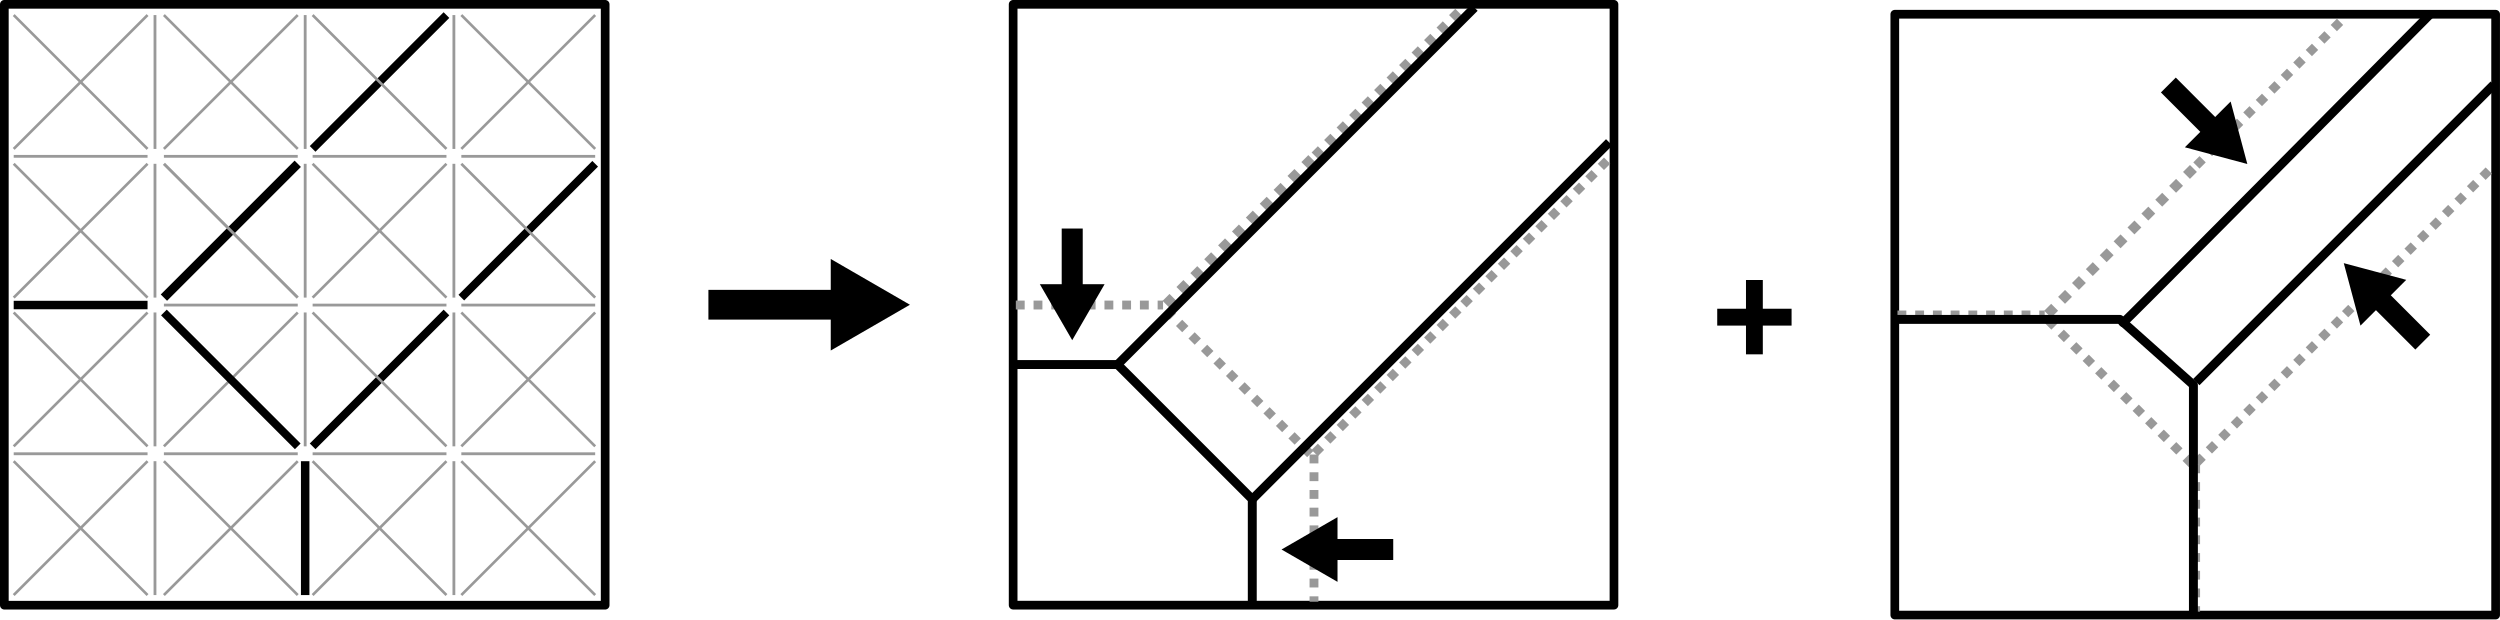
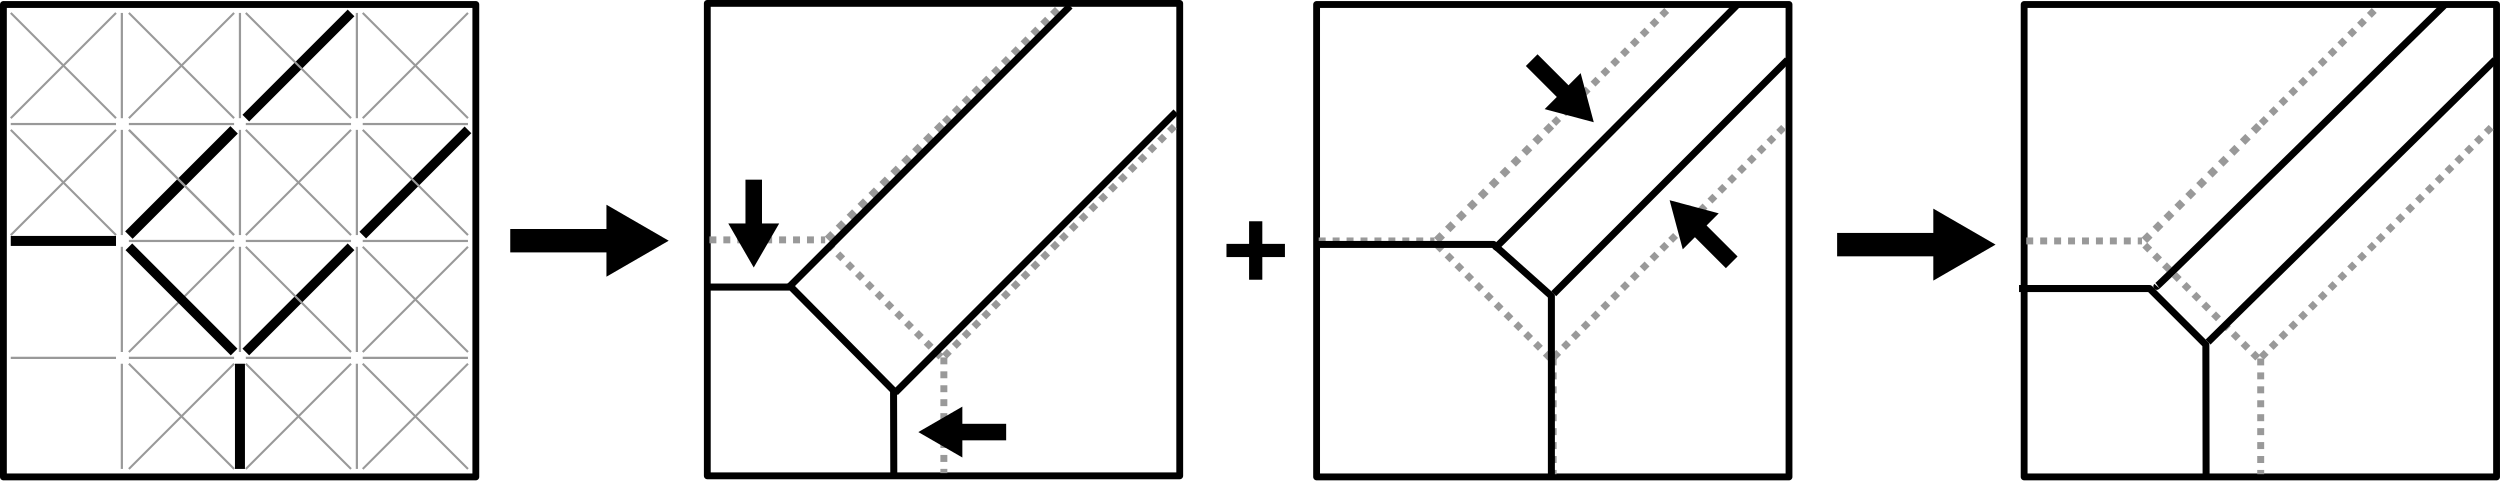
- <svg xmlns="http://www.w3.org/2000/svg" width="84.055mm" height="20.826mm" viewBox="0 0 84.055 20.826" version="1.1" id="svg1">
+ <svg xmlns="http://www.w3.org/2000/svg" width="106.902mm" height="20.539mm" viewBox="0 0 106.902 20.539" version="1.1" id="svg1">
  <defs id="defs1">
    <marker style="overflow:visible" id="Triangle" refX="0" refY="0" orient="auto-start-reverse" markerWidth="0.5" markerHeight="0.5" viewBox="0 0 1 1" preserveAspectRatio="xMidYMid">
      <path transform="scale(0.5)" style="fill:context-stroke;fill-rule:evenodd;stroke:context-stroke;stroke-width:1pt" d="M 5.77,0 -2.88,5 V -5 Z" id="path135" />
+     </marker>
+     <marker style="overflow:visible" id="Triangle-93" refX="0" refY="0" orient="auto-start-reverse" markerWidth="0.5" markerHeight="0.5" viewBox="0 0 1 1" preserveAspectRatio="xMidYMid">
+       <path transform="scale(0.5)" style="fill:context-stroke;fill-rule:evenodd;stroke:context-stroke;stroke-width:1pt" d="M 5.77,0 -2.88,5 V -5 Z" id="path135-10" />
    </marker>
    <marker style="overflow:visible" id="Triangle-9" refX="0" refY="0" orient="auto-start-reverse" markerWidth="0.5" markerHeight="0.5" viewBox="0 0 1 1" preserveAspectRatio="xMidYMid">
      <path transform="scale(0.5)" style="fill:context-stroke;fill-rule:evenodd;stroke:context-stroke;stroke-width:1pt" d="M 5.77,0 -2.88,5 V -5 Z" id="path135-1" />
    </marker>
    <marker style="overflow:visible" id="Triangle-9-1" refX="0" refY="0" orient="auto-start-reverse" markerWidth="0.5" markerHeight="0.5" viewBox="0 0 1 1" preserveAspectRatio="xMidYMid">
      <path transform="scale(0.5)" style="fill:context-stroke;fill-rule:evenodd;stroke:context-stroke;stroke-width:1pt" d="M 5.77,0 -2.88,5 V -5 Z" id="path135-1-6" />
    </marker>
    <marker style="overflow:visible" id="Triangle-9-0" refX="0" refY="0" orient="auto-start-reverse" markerWidth="0.5" markerHeight="0.5" viewBox="0 0 1 1" preserveAspectRatio="xMidYMid">
      <path transform="scale(0.5)" style="fill:context-stroke;fill-rule:evenodd;stroke:context-stroke;stroke-width:1pt" d="M 5.77,0 -2.88,5 V -5 Z" id="path135-1-3" />
    </marker>
    <marker style="overflow:visible" id="Triangle-9-1-1" refX="0" refY="0" orient="auto-start-reverse" markerWidth="0.5" markerHeight="0.5" viewBox="0 0 1 1" preserveAspectRatio="xMidYMid">
      <path transform="scale(0.5)" style="fill:context-stroke;fill-rule:evenodd;stroke:context-stroke;stroke-width:1pt" d="M 5.77,0 -2.88,5 V -5 Z" id="path135-1-6-1" />
    </marker>
  </defs>
-   <g id="layer1" transform="translate(-98.72798,-109.4107)">
-     <g id="g9" transform="translate(-2.482247,44.8804)">
-       <path style="fill:none;fill-opacity:0.2;stroke:#000000;stroke-width:0.292;stroke-linejoin:round;stroke-dasharray:none;paint-order:fill markers stroke" d="m 101.356,64.676 h 20.201 V 84.878 H 101.356 Z" id="path1-7-3" />
-       <path style="fill:none;fill-opacity:0.2;stroke:#999999;stroke-width:0.09;stroke-linejoin:round;stroke-dasharray:none;paint-order:fill markers stroke" d="m 101.671,69.537 4.5,-4.5" id="path10-0-9" />
-       <path style="fill:none;fill-opacity:0.2;stroke:#999999;stroke-width:0.09;stroke-linejoin:round;stroke-dasharray:none;paint-order:fill markers stroke" d="m 101.671,65.037 4.5,4.5" id="path11-05-9" />
-       <path style="fill:none;fill-opacity:0.2;stroke:#999999;stroke-width:0.095;stroke-linejoin:round;stroke-dasharray:none;paint-order:fill markers stroke" d="m 106.421,65.037 v 4.5" id="path12-67-9" />
-       <path style="fill:none;fill-opacity:0.2;stroke:#999999;stroke-width:0.095;stroke-linejoin:round;stroke-dasharray:none;paint-order:fill markers stroke" d="m 101.671,69.787 h 4.5" id="path13-8-1" />
-       <path style="fill:none;fill-opacity:0.2;stroke:#999999;stroke-width:0.09;stroke-linejoin:round;stroke-dasharray:none;paint-order:fill markers stroke" d="m 106.721,69.537 4.5,-4.5" id="path10-5-0-7" />
-       <path style="fill:none;fill-opacity:0.2;stroke:#999999;stroke-width:0.09;stroke-linejoin:round;stroke-dasharray:none;paint-order:fill markers stroke" d="m 106.721,65.037 4.5,4.5" id="path11-0-6-2" />
-       <path style="fill:none;fill-opacity:0.2;stroke:#999999;stroke-width:0.095;stroke-linejoin:round;stroke-dasharray:none;paint-order:fill markers stroke" d="m 111.471,65.037 v 4.5" id="path12-2-5-3" />
-       <path style="fill:none;fill-opacity:0.2;stroke:#999999;stroke-width:0.095;stroke-linejoin:round;stroke-dasharray:none;paint-order:fill markers stroke" d="m 106.721,69.787 h 4.5" id="path13-1-73-6" />
-       <path style="fill:none;fill-opacity:0.2;stroke:#000000;stroke-width:0.27;stroke-linejoin:round;stroke-dasharray:none;paint-order:fill markers stroke" d="m 111.721,69.537 4.5,-4.5" id="path10-58-4-5" />
-       <path style="fill:none;fill-opacity:0.2;stroke:#999999;stroke-width:0.09;stroke-linejoin:round;stroke-dasharray:none;paint-order:fill markers stroke" d="m 111.721,65.037 4.5,4.5" id="path11-5-3-5" />
-       <path style="fill:none;fill-opacity:0.2;stroke:#999999;stroke-width:0.095;stroke-linejoin:round;stroke-dasharray:none;paint-order:fill markers stroke" d="m 116.471,65.037 v 4.5" id="path12-6-0-8" />
-       <path style="fill:none;fill-opacity:0.2;stroke:#999999;stroke-width:0.095;stroke-linejoin:round;stroke-dasharray:none;paint-order:fill markers stroke" d="m 111.721,69.787 h 4.5" id="path13-7-48-1" />
-       <path style="fill:none;fill-opacity:0.2;stroke:#999999;stroke-width:0.09;stroke-linejoin:round;stroke-dasharray:none;paint-order:fill markers stroke" d="m 116.721,69.537 4.5,-4.5" id="path10-1-7-4" />
-       <path style="fill:none;fill-opacity:0.2;stroke:#999999;stroke-width:0.09;stroke-linejoin:round;stroke-dasharray:none;paint-order:fill markers stroke" d="m 116.721,65.037 4.5,4.5" id="path11-2-5-7" />
-       <path style="fill:none;fill-opacity:0.2;stroke:#999999;stroke-width:0.095;stroke-linejoin:round;stroke-dasharray:none;paint-order:fill markers stroke" d="m 116.721,69.787 h 4.5" id="path13-4-9-1" />
-       <path style="fill:none;fill-opacity:0.2;stroke:#999999;stroke-width:0.09;stroke-linejoin:round;stroke-dasharray:none;paint-order:fill markers stroke" d="m 101.671,74.537 4.5,-4.5" id="path10-53-5-3" />
-       <path style="fill:none;fill-opacity:0.2;stroke:#999999;stroke-width:0.09;stroke-linejoin:round;stroke-dasharray:none;paint-order:fill markers stroke" d="m 101.671,70.037 4.5,4.5" id="path11-9-3-8" />
-       <path style="fill:none;fill-opacity:0.2;stroke:#999999;stroke-width:0.095;stroke-linejoin:round;stroke-dasharray:none;paint-order:fill markers stroke" d="m 106.421,70.037 v 4.5" id="path12-05-2-4" />
-       <path style="fill:none;fill-opacity:0.2;stroke:#000000;stroke-width:0.285;stroke-linejoin:round;stroke-dasharray:none;paint-order:fill markers stroke" d="m 101.671,74.787 h 4.5" id="path13-5-7-8" />
-       <path style="fill:#808080;fill-opacity:0.2;stroke:#000000;stroke-width:0.3;stroke-linejoin:round;stroke-dasharray:none;paint-order:fill markers stroke" d="m 106.721,74.537 4.5,-4.5" id="path10-5-6-3-0" />
-       <path style="fill:#808080;fill-opacity:0.2;stroke:#999999;stroke-width:0.1;stroke-linejoin:round;stroke-dasharray:none;paint-order:fill markers stroke" d="m 106.721,70.037 4.5,4.5" id="path11-0-3-9-4" />
-       <path style="fill:none;fill-opacity:0.2;stroke:#999999;stroke-width:0.095;stroke-linejoin:round;stroke-dasharray:none;paint-order:fill markers stroke" d="m 111.471,70.037 v 4.5" id="path12-2-2-7-6" />
-       <path style="fill:none;fill-opacity:0.2;stroke:#999999;stroke-width:0.095;stroke-linejoin:round;stroke-dasharray:none;paint-order:fill markers stroke" d="m 106.721,74.787 h 4.5" id="path13-1-6-7-0" />
-       <path style="fill:none;fill-opacity:0.2;stroke:#999999;stroke-width:0.09;stroke-linejoin:round;stroke-dasharray:none;paint-order:fill markers stroke" d="m 111.721,74.537 4.5,-4.5" id="path10-58-8-9-3" />
-       <path style="fill:none;fill-opacity:0.2;stroke:#999999;stroke-width:0.09;stroke-linejoin:round;stroke-dasharray:none;paint-order:fill markers stroke" d="m 111.721,70.037 4.5,4.5" id="path11-5-9-53-2" />
-       <path style="fill:none;fill-opacity:0.2;stroke:#999999;stroke-width:0.095;stroke-linejoin:round;stroke-dasharray:none;paint-order:fill markers stroke" d="m 116.471,70.037 v 4.5" id="path12-6-1-3-6" />
-       <path style="fill:none;fill-opacity:0.2;stroke:#999999;stroke-width:0.095;stroke-linejoin:round;stroke-dasharray:none;paint-order:fill markers stroke" d="m 111.721,74.787 h 4.5" id="path13-7-4-3-9" />
-       <path style="fill:none;fill-opacity:0.2;stroke:#000000;stroke-width:0.27;stroke-linejoin:round;stroke-dasharray:none;paint-order:fill markers stroke" d="m 116.721,74.537 4.5,-4.5" id="path10-1-8-8-4" />
-       <path style="fill:none;fill-opacity:0.2;stroke:#999999;stroke-width:0.09;stroke-linejoin:round;stroke-dasharray:none;paint-order:fill markers stroke" d="m 116.721,70.037 4.5,4.5" id="path11-2-8-5-1" />
-       <path style="fill:none;fill-opacity:0.2;stroke:#999999;stroke-width:0.095;stroke-linejoin:round;stroke-dasharray:none;paint-order:fill markers stroke" d="m 116.721,74.787 h 4.5" id="path13-4-1-8-3" />
-       <path style="fill:none;fill-opacity:0.2;stroke:#999999;stroke-width:0.09;stroke-linejoin:round;stroke-dasharray:none;paint-order:fill markers stroke" d="m 101.671,79.537 4.5,-4.5" id="path10-4-9-7" />
-       <path style="fill:none;fill-opacity:0.2;stroke:#999999;stroke-width:0.09;stroke-linejoin:round;stroke-dasharray:none;paint-order:fill markers stroke" d="m 101.671,75.037 4.5,4.5" id="path11-95-6-8" />
-       <path style="fill:none;fill-opacity:0.2;stroke:#999999;stroke-width:0.095;stroke-linejoin:round;stroke-dasharray:none;paint-order:fill markers stroke" d="m 106.421,75.037 v 4.5" id="path12-9-0-8" />
-       <path style="fill:none;fill-opacity:0.2;stroke:#999999;stroke-width:0.095;stroke-linejoin:round;stroke-dasharray:none;paint-order:fill markers stroke" d="m 101.671,79.787 h 4.5" id="path13-0-4-3" />
-       <path style="fill:none;fill-opacity:0.2;stroke:#999999;stroke-width:0.09;stroke-linejoin:round;stroke-dasharray:none;paint-order:fill markers stroke" d="m 106.721,79.537 4.5,-4.5" id="path10-5-9-2-8" />
-       <path style="fill:none;fill-opacity:0.2;stroke:#000000;stroke-width:0.27;stroke-linejoin:round;stroke-dasharray:none;paint-order:fill markers stroke" d="m 106.721,75.037 4.5,4.5" id="path11-0-34-3-1" />
-       <path style="fill:none;fill-opacity:0.2;stroke:#999999;stroke-width:0.095;stroke-linejoin:round;stroke-dasharray:none;paint-order:fill markers stroke" d="m 111.471,75.037 v 4.5" id="path12-2-0-3-5" />
-       <path style="fill:none;fill-opacity:0.2;stroke:#999999;stroke-width:0.095;stroke-linejoin:round;stroke-dasharray:none;paint-order:fill markers stroke" d="m 106.721,79.787 h 4.5" id="path13-1-7-7-3" />
-       <path style="fill:none;fill-opacity:0.2;stroke:#000000;stroke-width:0.27;stroke-linejoin:round;stroke-dasharray:none;paint-order:fill markers stroke" d="m 111.721,79.537 4.5,-4.5" id="path10-58-5-0-5" />
-       <path style="fill:none;fill-opacity:0.2;stroke:#999999;stroke-width:0.09;stroke-linejoin:round;stroke-dasharray:none;paint-order:fill markers stroke" d="m 111.721,75.037 4.5,4.5" id="path11-5-7-0-4" />
-       <path style="fill:none;fill-opacity:0.2;stroke:#999999;stroke-width:0.095;stroke-linejoin:round;stroke-dasharray:none;paint-order:fill markers stroke" d="m 116.471,75.037 v 4.5" id="path12-6-5-1-3" />
-       <path style="fill:none;fill-opacity:0.2;stroke:#999999;stroke-width:0.095;stroke-linejoin:round;stroke-dasharray:none;paint-order:fill markers stroke" d="m 111.721,79.787 h 4.5" id="path13-7-0-0-6" />
-       <path style="fill:none;fill-opacity:0.2;stroke:#999999;stroke-width:0.09;stroke-linejoin:round;stroke-dasharray:none;paint-order:fill markers stroke" d="m 116.721,79.537 4.5,-4.5" id="path10-1-6-3-5" />
-       <path style="fill:none;fill-opacity:0.2;stroke:#999999;stroke-width:0.09;stroke-linejoin:round;stroke-dasharray:none;paint-order:fill markers stroke" d="m 116.721,75.037 4.5,4.5" id="path11-2-4-0-9" />
-       <path style="fill:none;fill-opacity:0.2;stroke:#999999;stroke-width:0.095;stroke-linejoin:round;stroke-dasharray:none;paint-order:fill markers stroke" d="m 116.721,79.787 h 4.5" id="path13-4-4-0-5" />
-       <path style="fill:none;fill-opacity:0.2;stroke:#999999;stroke-width:0.09;stroke-linejoin:round;stroke-dasharray:none;paint-order:fill markers stroke" d="m 101.671,84.537 4.5,-4.5" id="path10-53-0-3-4" />
-       <path style="fill:none;fill-opacity:0.2;stroke:#999999;stroke-width:0.09;stroke-linejoin:round;stroke-dasharray:none;paint-order:fill markers stroke" d="m 101.671,80.037 4.5,4.5" id="path11-9-0-8-9" />
-       <path style="fill:none;fill-opacity:0.2;stroke:#999999;stroke-width:0.095;stroke-linejoin:round;stroke-dasharray:none;paint-order:fill markers stroke" d="m 106.421,80.037 v 4.5" id="path12-05-6-3-1" />
-       <path style="fill:none;fill-opacity:0.2;stroke:#999999;stroke-width:0.09;stroke-linejoin:round;stroke-dasharray:none;paint-order:fill markers stroke" d="m 106.721,84.537 4.5,-4.5" id="path10-5-6-4-6-7" />
-       <path style="fill:none;fill-opacity:0.2;stroke:#999999;stroke-width:0.09;stroke-linejoin:round;stroke-dasharray:none;paint-order:fill markers stroke" d="m 106.721,80.037 4.5,4.5" id="path11-0-3-7-0-5" />
-       <path style="fill:none;fill-opacity:0.2;stroke:#000000;stroke-width:0.285;stroke-linejoin:round;stroke-dasharray:none;paint-order:fill markers stroke" d="m 111.471,80.037 v 4.5" id="path12-2-2-4-4-5" />
-       <path style="fill:none;fill-opacity:0.2;stroke:#999999;stroke-width:0.09;stroke-linejoin:round;stroke-dasharray:none;paint-order:fill markers stroke" d="m 111.721,84.537 4.5,-4.5" id="path10-58-8-8-0-4" />
-       <path style="fill:none;fill-opacity:0.2;stroke:#999999;stroke-width:0.09;stroke-linejoin:round;stroke-dasharray:none;paint-order:fill markers stroke" d="m 111.721,80.037 4.5,4.5" id="path11-5-9-5-9-1" />
-       <path style="fill:none;fill-opacity:0.2;stroke:#999999;stroke-width:0.095;stroke-linejoin:round;stroke-dasharray:none;paint-order:fill markers stroke" d="m 116.471,80.037 v 4.5" id="path12-6-1-8-2-8" />
-       <path style="fill:none;fill-opacity:0.2;stroke:#999999;stroke-width:0.09;stroke-linejoin:round;stroke-dasharray:none;paint-order:fill markers stroke" d="m 116.721,84.537 4.5,-4.5" id="path10-1-8-9-4-8" />
-       <path style="fill:none;fill-opacity:0.2;stroke:#999999;stroke-width:0.09;stroke-linejoin:round;stroke-dasharray:none;paint-order:fill markers stroke" d="m 116.721,80.037 4.5,4.5" id="path11-2-8-9-9-3" />
+   <g id="layer1" transform="translate(-98.16042,-139.7)">
+     <path style="fill:none;fill-opacity:0.2;stroke:#000000;stroke-width:0.292;stroke-linejoin:round;stroke-dasharray:none;paint-order:fill markers stroke" d="m 98.306,139.892 h 20.201 v 20.201 H 98.306 Z" id="path1-7-3" />
+     <path style="fill:none;fill-opacity:0.2;stroke:#999999;stroke-width:0.09;stroke-linejoin:round;stroke-dasharray:none;paint-order:fill markers stroke" d="m 98.621,144.753 4.5,-4.5" id="path10-0-9" />
+     <path style="fill:none;fill-opacity:0.2;stroke:#999999;stroke-width:0.09;stroke-linejoin:round;stroke-dasharray:none;paint-order:fill markers stroke" d="m 98.621,140.253 4.5,4.5" id="path11-05-9" />
+     <path style="fill:none;fill-opacity:0.2;stroke:#999999;stroke-width:0.095;stroke-linejoin:round;stroke-dasharray:none;paint-order:fill markers stroke" d="m 103.371,140.253 v 4.5" id="path12-67-9" />
+     <path style="fill:none;fill-opacity:0.2;stroke:#999999;stroke-width:0.095;stroke-linejoin:round;stroke-dasharray:none;paint-order:fill markers stroke" d="m 98.621,145.003 h 4.5" id="path13-8-1" />
+     <path style="fill:none;fill-opacity:0.2;stroke:#999999;stroke-width:0.09;stroke-linejoin:round;stroke-dasharray:none;paint-order:fill markers stroke" d="m 103.671,144.753 4.5,-4.5" id="path10-5-0-7" />
+     <path style="fill:none;fill-opacity:0.2;stroke:#999999;stroke-width:0.09;stroke-linejoin:round;stroke-dasharray:none;paint-order:fill markers stroke" d="m 103.671,140.253 4.5,4.5" id="path11-0-6-2" />
+     <path style="fill:none;fill-opacity:0.2;stroke:#999999;stroke-width:0.095;stroke-linejoin:round;stroke-dasharray:none;paint-order:fill markers stroke" d="m 108.421,140.253 v 4.5" id="path12-2-5-3" />
+     <path style="fill:none;fill-opacity:0.2;stroke:#999999;stroke-width:0.095;stroke-linejoin:round;stroke-dasharray:none;paint-order:fill markers stroke" d="m 103.671,145.003 h 4.5" id="path13-1-73-6" />
+     <path style="fill:none;fill-opacity:0.2;stroke:#000000;stroke-width:0.405;stroke-linejoin:round;stroke-dasharray:none;paint-order:fill markers stroke" d="m 108.671,144.753 4.5,-4.5" id="path10-58-4-5" />
+     <path style="fill:none;fill-opacity:0.2;stroke:#999999;stroke-width:0.09;stroke-linejoin:round;stroke-dasharray:none;paint-order:fill markers stroke" d="m 108.671,140.253 4.5,4.5" id="path11-5-3-5" />
+     <path style="fill:none;fill-opacity:0.2;stroke:#999999;stroke-width:0.095;stroke-linejoin:round;stroke-dasharray:none;paint-order:fill markers stroke" d="m 113.421,140.253 v 4.5" id="path12-6-0-8" />
+     <path style="fill:none;fill-opacity:0.2;stroke:#999999;stroke-width:0.095;stroke-linejoin:round;stroke-dasharray:none;paint-order:fill markers stroke" d="m 108.671,145.003 h 4.5" id="path13-7-48-1" />
+     <path style="fill:none;fill-opacity:0.2;stroke:#999999;stroke-width:0.09;stroke-linejoin:round;stroke-dasharray:none;paint-order:fill markers stroke" d="m 113.671,144.753 4.5,-4.5" id="path10-1-7-4" />
+     <path style="fill:none;fill-opacity:0.2;stroke:#999999;stroke-width:0.09;stroke-linejoin:round;stroke-dasharray:none;paint-order:fill markers stroke" d="m 113.671,140.253 4.5,4.5" id="path11-2-5-7" />
+     <path style="fill:none;fill-opacity:0.2;stroke:#999999;stroke-width:0.095;stroke-linejoin:round;stroke-dasharray:none;paint-order:fill markers stroke" d="m 113.671,145.003 h 4.5" id="path13-4-9-1" />
+     <path style="fill:none;fill-opacity:0.2;stroke:#999999;stroke-width:0.09;stroke-linejoin:round;stroke-dasharray:none;paint-order:fill markers stroke" d="m 98.621,149.753 4.5,-4.5" id="path10-53-5-3" />
+     <path style="fill:none;fill-opacity:0.2;stroke:#999999;stroke-width:0.09;stroke-linejoin:round;stroke-dasharray:none;paint-order:fill markers stroke" d="m 98.621,145.253 4.5,4.5" id="path11-9-3-8" />
+     <path style="fill:none;fill-opacity:0.2;stroke:#999999;stroke-width:0.095;stroke-linejoin:round;stroke-dasharray:none;paint-order:fill markers stroke" d="m 103.371,145.253 v 4.5" id="path12-05-2-4" />
+     <path style="fill:none;fill-opacity:0.2;stroke:#000000;stroke-width:0.427;stroke-linejoin:round;stroke-dasharray:none;paint-order:fill markers stroke" d="m 98.621,150.003 h 4.5" id="path13-5-7-8" />
+     <path style="fill:#808080;fill-opacity:0.2;stroke:#000000;stroke-width:0.45;stroke-linejoin:round;stroke-dasharray:none;paint-order:fill markers stroke" d="m 103.671,149.753 4.5,-4.5" id="path10-5-6-3-0" />
+     <path style="fill:#808080;fill-opacity:0.2;stroke:#999999;stroke-width:0.1;stroke-linejoin:round;stroke-dasharray:none;paint-order:fill markers stroke" d="m 103.671,145.253 4.5,4.5" id="path11-0-3-9-4" />
+     <path style="fill:none;fill-opacity:0.2;stroke:#999999;stroke-width:0.095;stroke-linejoin:round;stroke-dasharray:none;paint-order:fill markers stroke" d="m 108.421,145.253 v 4.5" id="path12-2-2-7-6" />
+     <path style="fill:none;fill-opacity:0.2;stroke:#999999;stroke-width:0.095;stroke-linejoin:round;stroke-dasharray:none;paint-order:fill markers stroke" d="m 103.671,150.003 h 4.5" id="path13-1-6-7-0" />
+     <path style="fill:none;fill-opacity:0.2;stroke:#999999;stroke-width:0.09;stroke-linejoin:round;stroke-dasharray:none;paint-order:fill markers stroke" d="m 108.671,149.753 4.5,-4.5" id="path10-58-8-9-3" />
+     <path style="fill:none;fill-opacity:0.2;stroke:#999999;stroke-width:0.09;stroke-linejoin:round;stroke-dasharray:none;paint-order:fill markers stroke" d="m 108.671,145.253 4.5,4.5" id="path11-5-9-53-2" />
+     <path style="fill:none;fill-opacity:0.2;stroke:#999999;stroke-width:0.095;stroke-linejoin:round;stroke-dasharray:none;paint-order:fill markers stroke" d="m 113.421,145.253 v 4.5" id="path12-6-1-3-6" />
+     <path style="fill:none;fill-opacity:0.2;stroke:#999999;stroke-width:0.095;stroke-linejoin:round;stroke-dasharray:none;paint-order:fill markers stroke" d="m 108.671,150.003 h 4.5" id="path13-7-4-3-9" />
+     <path style="fill:none;fill-opacity:0.2;stroke:#000000;stroke-width:0.405;stroke-linejoin:round;stroke-dasharray:none;paint-order:fill markers stroke" d="m 113.671,149.753 4.5,-4.5" id="path10-1-8-8-4" />
+     <path style="fill:none;fill-opacity:0.2;stroke:#999999;stroke-width:0.09;stroke-linejoin:round;stroke-dasharray:none;paint-order:fill markers stroke" d="m 113.671,145.253 4.5,4.5" id="path11-2-8-5-1" />
+     <path style="fill:none;fill-opacity:0.2;stroke:#999999;stroke-width:0.095;stroke-linejoin:round;stroke-dasharray:none;paint-order:fill markers stroke" d="m 113.671,150.003 h 4.5" id="path13-4-1-8-3" />
+     <path style="fill:none;fill-opacity:0.2;stroke:#999999;stroke-width:0.095;stroke-linejoin:round;stroke-dasharray:none;paint-order:fill markers stroke" d="m 103.371,150.253 v 4.5" id="path12-9-0-8" />
+     <path style="fill:none;fill-opacity:0.2;stroke:#999999;stroke-width:0.095;stroke-linejoin:round;stroke-dasharray:none;paint-order:fill markers stroke" d="m 98.621,155.003 h 4.5" id="path13-0-4-3" />
+     <path style="fill:none;fill-opacity:0.2;stroke:#999999;stroke-width:0.09;stroke-linejoin:round;stroke-dasharray:none;paint-order:fill markers stroke" d="m 103.671,154.753 4.5,-4.5" id="path10-5-9-2-8" />
+     <path style="fill:none;fill-opacity:0.2;stroke:#000000;stroke-width:0.405;stroke-linejoin:round;stroke-dasharray:none;paint-order:fill markers stroke" d="m 103.671,150.253 4.5,4.5" id="path11-0-34-3-1" />
+     <path style="fill:none;fill-opacity:0.2;stroke:#999999;stroke-width:0.095;stroke-linejoin:round;stroke-dasharray:none;paint-order:fill markers stroke" d="m 108.421,150.253 v 4.5" id="path12-2-0-3-5" />
+     <path style="fill:none;fill-opacity:0.2;stroke:#999999;stroke-width:0.095;stroke-linejoin:round;stroke-dasharray:none;paint-order:fill markers stroke" d="m 103.671,155.003 h 4.5" id="path13-1-7-7-3" />
+     <path style="fill:none;fill-opacity:0.2;stroke:#000000;stroke-width:0.405;stroke-linejoin:round;stroke-dasharray:none;paint-order:fill markers stroke" d="m 108.671,154.753 4.5,-4.5" id="path10-58-5-0-5" />
+     <path style="fill:none;fill-opacity:0.2;stroke:#999999;stroke-width:0.09;stroke-linejoin:round;stroke-dasharray:none;paint-order:fill markers stroke" d="m 108.671,150.253 4.5,4.5" id="path11-5-7-0-4" />
+     <path style="fill:none;fill-opacity:0.2;stroke:#999999;stroke-width:0.095;stroke-linejoin:round;stroke-dasharray:none;paint-order:fill markers stroke" d="m 113.421,150.253 v 4.5" id="path12-6-5-1-3" />
+     <path style="fill:none;fill-opacity:0.2;stroke:#999999;stroke-width:0.095;stroke-linejoin:round;stroke-dasharray:none;paint-order:fill markers stroke" d="m 108.671,155.003 h 4.5" id="path13-7-0-0-6" />
+     <path style="fill:none;fill-opacity:0.2;stroke:#999999;stroke-width:0.09;stroke-linejoin:round;stroke-dasharray:none;paint-order:fill markers stroke" d="m 113.671,154.753 4.5,-4.5" id="path10-1-6-3-5" />
+     <path style="fill:none;fill-opacity:0.2;stroke:#999999;stroke-width:0.09;stroke-linejoin:round;stroke-dasharray:none;paint-order:fill markers stroke" d="m 113.671,150.253 4.5,4.5" id="path11-2-4-0-9" />
+     <path style="fill:none;fill-opacity:0.2;stroke:#999999;stroke-width:0.095;stroke-linejoin:round;stroke-dasharray:none;paint-order:fill markers stroke" d="m 113.671,155.003 h 4.5" id="path13-4-4-0-5" />
+     <path style="fill:none;fill-opacity:0.2;stroke:#999999;stroke-width:0.095;stroke-linejoin:round;stroke-dasharray:none;paint-order:fill markers stroke" d="m 103.371,155.253 v 4.5" id="path12-05-6-3-1" />
+     <path style="fill:none;fill-opacity:0.2;stroke:#999999;stroke-width:0.09;stroke-linejoin:round;stroke-dasharray:none;paint-order:fill markers stroke" d="m 103.671,159.753 4.5,-4.5" id="path10-5-6-4-6-7" />
+     <path style="fill:none;fill-opacity:0.2;stroke:#999999;stroke-width:0.09;stroke-linejoin:round;stroke-dasharray:none;paint-order:fill markers stroke" d="m 103.671,155.253 4.5,4.5" id="path11-0-3-7-0-5" />
+     <path style="fill:none;fill-opacity:0.2;stroke:#000000;stroke-width:0.427;stroke-linejoin:round;stroke-dasharray:none;paint-order:fill markers stroke" d="m 108.421,155.253 v 4.5" id="path12-2-2-4-4-5" />
+     <path style="fill:none;fill-opacity:0.2;stroke:#999999;stroke-width:0.09;stroke-linejoin:round;stroke-dasharray:none;paint-order:fill markers stroke" d="m 108.671,159.753 4.5,-4.5" id="path10-58-8-8-0-4" />
+     <path style="fill:none;fill-opacity:0.2;stroke:#999999;stroke-width:0.09;stroke-linejoin:round;stroke-dasharray:none;paint-order:fill markers stroke" d="m 108.671,155.253 4.5,4.5" id="path11-5-9-5-9-1" />
+     <path style="fill:none;fill-opacity:0.2;stroke:#999999;stroke-width:0.095;stroke-linejoin:round;stroke-dasharray:none;paint-order:fill markers stroke" d="m 113.421,155.253 v 4.5" id="path12-6-1-8-2-8" />
+     <path style="fill:none;fill-opacity:0.2;stroke:#999999;stroke-width:0.09;stroke-linejoin:round;stroke-dasharray:none;paint-order:fill markers stroke" d="m 113.671,159.753 4.5,-4.5" id="path10-1-8-9-4-8" />
+     <path style="fill:none;fill-opacity:0.2;stroke:#999999;stroke-width:0.09;stroke-linejoin:round;stroke-dasharray:none;paint-order:fill markers stroke" d="m 113.671,155.253 4.5,4.5" id="path11-2-8-9-9-3" />
+     <path style="fill:#808080;fill-opacity:0.286;stroke:#000000;stroke-width:1;stroke-linejoin:round;stroke-dasharray:none;stroke-dashoffset:0;marker-end:url(#Triangle);paint-order:fill markers stroke" d="m 119.979,149.993 h 5" id="path1" />
+     <path style="fill:#808080;fill-opacity:0.286;stroke:#000000;stroke-width:1;stroke-linejoin:round;stroke-dasharray:none;stroke-dashoffset:0;marker-end:url(#Triangle-93);paint-order:fill markers stroke" d="m 176.717,150.16 h 5" id="path1-8" />
+     <path style="fill:none;fill-opacity:0.286;stroke:#000000;stroke-width:0.3;stroke-linejoin:round;stroke-dasharray:none;stroke-dashoffset:0;paint-order:fill markers stroke" d="m 184.496,152.038 h 5.584 l 2.405,2.404 0.01,5.596" id="path2" />
+     <g id="g2" transform="translate(-3.213399,30.33528)">
+       <g id="g1" transform="translate(-3.298209,44.16959)">
+         <path style="fill:none;fill-opacity:0.2;stroke:#000000;stroke-width:0.292;stroke-linejoin:round;stroke-dasharray:none;paint-order:fill markers stroke" d="m 134.917,65.341 h 20.201 v 20.201 h -20.201 z" id="path1-7-3-9" />
+         <path style="fill:none;fill-opacity:0.2;stroke:#999999;stroke-width:0.297;stroke-linejoin:round;stroke-dasharray:0.297, 0.297;stroke-dashoffset:0;paint-order:fill markers stroke" d="m 145.057,70.427 4.95,-4.95" id="path10-58-4-5-2" />
+         <path style="fill:none;fill-opacity:0.2;stroke:#999999;stroke-width:0.298;stroke-linejoin:round;stroke-dasharray:0.298, 0.298;stroke-dashoffset:0;paint-order:fill markers stroke" d="m 135.007,75.452 h 4.95" id="path13-5-7-8-2" />
+         <path style="fill:#808080;fill-opacity:0.2;stroke:#999999;stroke-width:0.33;stroke-linejoin:round;stroke-dasharray:0.33, 0.33;stroke-dashoffset:0;paint-order:fill markers stroke" d="m 140.057,75.427 4.95,-4.95" id="path10-5-6-3-0-2" />
+         <path style="fill:none;fill-opacity:0.2;stroke:#999999;stroke-width:0.297;stroke-linejoin:round;stroke-dasharray:0.297, 0.297;stroke-dashoffset:0;paint-order:fill markers stroke" d="m 150.057,75.427 4.95,-4.95" id="path10-1-8-8-4-1" />
+         <path style="fill:none;fill-opacity:0.2;stroke:#999999;stroke-width:0.297;stroke-linejoin:round;stroke-dasharray:0.297, 0.297;stroke-dashoffset:0;paint-order:fill markers stroke" d="m 145.057,80.427 4.95,-4.95" id="path10-58-5-0-5-6" />
+         <path style="fill:none;fill-opacity:0.2;stroke:#999999;stroke-width:0.298;stroke-linejoin:round;stroke-dasharray:0.298, 0.298;stroke-dashoffset:0;paint-order:fill markers stroke" d="m 145.032,80.477 v 4.95" id="path12-2-2-4-4-5-6" />
+         <path style="fill:none;fill-opacity:0.2;stroke:#999999;stroke-width:0.297;stroke-linejoin:round;stroke-dasharray:0.297, 0.297;stroke-dashoffset:0;paint-order:fill markers stroke" d="m 140.076,75.631 4.95,4.95" id="path11-0-34-3-1-02-9" />
+       </g>
+       <path style="fill:none;fill-opacity:0.286;stroke:#000000;stroke-width:0.3;stroke-linejoin:round;stroke-dasharray:none;stroke-dashoffset:0;paint-order:fill markers stroke" d="m 131.593,121.64 h 3.609 l 4.381,4.425 0.01,3.575" id="path2-3" />
+       <path style="fill:none;fill-opacity:0.286;stroke:#000000;stroke-width:0.3;stroke-linejoin:round;stroke-dasharray:none;stroke-dashoffset:0;paint-order:fill markers stroke" d="m 135.13,121.622 12,-12" id="path3" />
+       <path style="fill:none;fill-opacity:0.286;stroke:#000000;stroke-width:0.3;stroke-linejoin:round;stroke-dasharray:none;stroke-dashoffset:0;paint-order:fill markers stroke" d="m 139.659,126.151 12,-12" id="path4" />
+       <path style="fill:#808080;fill-opacity:0.286;stroke:#000000;stroke-width:0.707;stroke-linejoin:round;stroke-dasharray:none;stroke-dashoffset:0;marker-end:url(#Triangle-9);paint-order:fill markers stroke" d="m 133.604,117.048 v 2.5" id="path1-3" />
+       <path style="fill:#808080;fill-opacity:0.286;stroke:#000000;stroke-width:0.707;stroke-linejoin:round;stroke-dasharray:none;stroke-dashoffset:0;marker-end:url(#Triangle-9-1);paint-order:fill markers stroke" d="m 144.398,127.84 h -2.5" id="path1-3-8" />
    </g>
-     <path style="fill:#808080;fill-opacity:0.286;stroke:#000000;stroke-width:1;stroke-linejoin:round;stroke-dasharray:none;stroke-dashoffset:0;marker-end:url(#Triangle);paint-order:fill markers stroke" d="m 122.546,119.657 h 5" id="path1" />
-     <g id="g12" transform="translate(1.078123)">
-       <g id="g8" transform="translate(-0.7281292,44.21554)">
-         <g id="g1" transform="translate(-2.475002)">
-           <path style="fill:none;fill-opacity:0.2;stroke:#000000;stroke-width:0.292;stroke-linejoin:round;stroke-dasharray:none;paint-order:fill markers stroke" d="m 134.917,65.341 h 20.201 v 20.201 h -20.201 z" id="path1-7-3-9" />
-           <path style="fill:none;fill-opacity:0.2;stroke:#999999;stroke-width:0.297;stroke-linejoin:round;stroke-dasharray:0.297, 0.297;stroke-dashoffset:0;paint-order:fill markers stroke" d="m 145.057,70.427 4.95,-4.95" id="path10-58-4-5-2" />
-           <path style="fill:none;fill-opacity:0.2;stroke:#999999;stroke-width:0.298;stroke-linejoin:round;stroke-dasharray:0.298, 0.298;stroke-dashoffset:0;paint-order:fill markers stroke" d="m 135.007,75.452 h 4.95" id="path13-5-7-8-2" />
-           <path style="fill:#808080;fill-opacity:0.2;stroke:#999999;stroke-width:0.33;stroke-linejoin:round;stroke-dasharray:0.33, 0.33;stroke-dashoffset:0;paint-order:fill markers stroke" d="m 140.057,75.427 4.95,-4.95" id="path10-5-6-3-0-2" />
-           <path style="fill:none;fill-opacity:0.2;stroke:#999999;stroke-width:0.297;stroke-linejoin:round;stroke-dasharray:0.297, 0.297;stroke-dashoffset:0;paint-order:fill markers stroke" d="m 150.057,75.427 4.95,-4.95" id="path10-1-8-8-4-1" />
-           <path style="fill:none;fill-opacity:0.2;stroke:#999999;stroke-width:0.297;stroke-linejoin:round;stroke-dasharray:0.297, 0.297;stroke-dashoffset:0;paint-order:fill markers stroke" d="m 145.057,80.427 4.95,-4.95" id="path10-58-5-0-5-6" />
-           <path style="fill:none;fill-opacity:0.2;stroke:#999999;stroke-width:0.298;stroke-linejoin:round;stroke-dasharray:0.298, 0.298;stroke-dashoffset:0;paint-order:fill markers stroke" d="m 145.032,80.477 v 4.95" id="path12-2-2-4-4-5-6" />
-           <path style="fill:none;fill-opacity:0.2;stroke:#999999;stroke-width:0.297;stroke-linejoin:round;stroke-dasharray:0.297, 0.297;stroke-dashoffset:0;paint-order:fill markers stroke" d="m 140.076,75.631 4.95,4.95" id="path11-0-34-3-1-02-9" />
-         </g>
-         <path style="fill:none;fill-opacity:0.286;stroke:#000000;stroke-width:0.3;stroke-linejoin:round;stroke-dasharray:none;stroke-dashoffset:0;paint-order:fill markers stroke" d="m 132.482,77.452 h 3.471 l 4.529,4.529 v 3.471" id="path2" />
-         <path style="fill:none;fill-opacity:0.286;stroke:#000000;stroke-width:0.3;stroke-linejoin:round;stroke-dasharray:none;stroke-dashoffset:0;paint-order:fill markers stroke" d="m 135.953,77.452 12,-12" id="path3" />
-         <path style="fill:none;fill-opacity:0.286;stroke:#000000;stroke-width:0.3;stroke-linejoin:round;stroke-dasharray:none;stroke-dashoffset:0;paint-order:fill markers stroke" d="m 140.482,81.981 12,-12" id="path4" />
-       </g>
-       <path style="fill:#808080;fill-opacity:0.286;stroke:#000000;stroke-width:0.707;stroke-linejoin:round;stroke-dasharray:none;stroke-dashoffset:0;marker-end:url(#Triangle-9);paint-order:fill markers stroke" d="m 133.7,117.094 v 2.5" id="path1-3" />
-       <path style="fill:#808080;fill-opacity:0.286;stroke:#000000;stroke-width:0.707;stroke-linejoin:round;stroke-dasharray:none;stroke-dashoffset:0;marker-end:url(#Triangle-9-1);paint-order:fill markers stroke" d="m 144.493,127.886 h -2.5" id="path1-3-8" />
-     </g>
-     <g id="g11">
+     <g id="g11" transform="translate(-7.975893,30.00285)">
      <g id="g7" transform="translate(-5.047138,44.43714)">
        <path style="fill:none;fill-opacity:0.2;stroke:#000000;stroke-width:0.292;stroke-linejoin:round;stroke-dasharray:none;paint-order:fill markers stroke" d="m 167.482,65.452 h 20.201 v 20.201 h -20.201 z" id="path1-7-3-9-2" />
        <path style="fill:none;fill-opacity:0.2;stroke:#999999;stroke-width:0.297;stroke-linejoin:round;stroke-dasharray:0.297, 0.297;stroke-dashoffset:0;paint-order:fill markers stroke" d="m 177.622,70.538 4.95,-4.95" id="path10-58-4-5-2-4" />
        <path style="fill:none;fill-opacity:0.2;stroke:#999999;stroke-width:0.298;stroke-linejoin:round;stroke-dasharray:0.298, 0.298;stroke-dashoffset:0;paint-order:fill markers stroke" d="m 167.572,75.563 h 4.95" id="path13-5-7-8-2-7" />
        <path style="fill:#808080;fill-opacity:0.2;stroke:#999999;stroke-width:0.33;stroke-linejoin:round;stroke-dasharray:0.33, 0.33;stroke-dashoffset:0;paint-order:fill markers stroke" d="m 172.622,75.538 4.95,-4.95" id="path10-5-6-3-0-2-4" />
        <path style="fill:none;fill-opacity:0.2;stroke:#999999;stroke-width:0.297;stroke-linejoin:round;stroke-dasharray:0.297, 0.297;stroke-dashoffset:0;paint-order:fill markers stroke" d="m 182.622,75.538 4.95,-4.95" id="path10-1-8-8-4-1-1" />
        <path style="fill:none;fill-opacity:0.2;stroke:#999999;stroke-width:0.297;stroke-linejoin:round;stroke-dasharray:0.297, 0.297;stroke-dashoffset:0;paint-order:fill markers stroke" d="m 177.622,80.538 4.95,-4.95" id="path10-58-5-0-5-6-8" />
        <path style="fill:none;fill-opacity:0.2;stroke:#999999;stroke-width:0.298;stroke-linejoin:round;stroke-dasharray:0.298, 0.298;stroke-dashoffset:0;paint-order:fill markers stroke" d="m 177.597,80.588 v 4.95" id="path12-2-2-4-4-5-6-5" />
        <path style="fill:none;fill-opacity:0.2;stroke:#999999;stroke-width:0.297;stroke-linejoin:round;stroke-dasharray:0.297, 0.297;stroke-dashoffset:0;paint-order:fill markers stroke" d="m 172.641,75.742 4.95,4.95" id="path11-0-34-3-1-02-9-8" />
        <path style="fill:none;fill-opacity:0.286;stroke:#000000;stroke-width:0.3;stroke-linejoin:round;stroke-dasharray:none;stroke-dashoffset:0;paint-order:fill markers stroke" d="m 167.522,75.712 h 7.527 l 2.473,2.205 v 7.795" id="path5" />
        <path style="fill:none;fill-opacity:0.286;stroke:#000000;stroke-width:0.3;stroke-linejoin:round;stroke-dasharray:none;stroke-dashoffset:0;paint-order:fill markers stroke" d="m 185.482,65.452 c 0,0 -10.643,10.735 -10.322,10.368" id="path6" />
        <path style="fill:none;fill-opacity:0.286;stroke:#000000;stroke-width:0.3;stroke-linejoin:round;stroke-dasharray:none;stroke-dashoffset:0;paint-order:fill markers stroke" d="m 177.62,77.82 10,-10" id="path7" />
      </g>
      <path style="fill:#808080;fill-opacity:0.286;stroke:#000000;stroke-width:0.707;stroke-linejoin:round;stroke-dasharray:none;stroke-dashoffset:0;marker-end:url(#Triangle-9-0);paint-order:fill markers stroke" d="m 180.186,120.914 -1.768,-1.768" id="path1-3-84" />
      <path style="fill:#808080;fill-opacity:0.286;stroke:#000000;stroke-width:0.707;stroke-linejoin:round;stroke-dasharray:none;stroke-dashoffset:0;marker-end:url(#Triangle-9-1-1);paint-order:fill markers stroke" d="m 171.632,112.269 1.768,1.768" id="path1-3-8-9" />
    </g>
-     <g id="g10" transform="translate(0.2144168)">
+     <g id="g7-3" transform="translate(17.2325,74.43999)">
+       <path style="fill:none;fill-opacity:0.2;stroke:#000000;stroke-width:0.292;stroke-linejoin:round;stroke-dasharray:none;paint-order:fill markers stroke" d="m 167.482,65.452 h 20.201 v 20.201 h -20.201 z" id="path1-7-3-9-2-7" />
+       <path style="fill:none;fill-opacity:0.2;stroke:#999999;stroke-width:0.297;stroke-linejoin:round;stroke-dasharray:0.297, 0.297;stroke-dashoffset:0;paint-order:fill markers stroke" d="m 177.622,70.538 4.95,-4.95" id="path10-58-4-5-2-4-9" />
+       <path style="fill:none;fill-opacity:0.2;stroke:#999999;stroke-width:0.298;stroke-linejoin:round;stroke-dasharray:0.298, 0.298;stroke-dashoffset:0;paint-order:fill markers stroke" d="m 167.572,75.563 h 4.95" id="path13-5-7-8-2-7-2" />
+       <path style="fill:#808080;fill-opacity:0.2;stroke:#999999;stroke-width:0.33;stroke-linejoin:round;stroke-dasharray:0.33, 0.33;stroke-dashoffset:0;paint-order:fill markers stroke" d="m 172.622,75.538 4.95,-4.95" id="path10-5-6-3-0-2-4-0" />
+       <path style="fill:none;fill-opacity:0.2;stroke:#999999;stroke-width:0.297;stroke-linejoin:round;stroke-dasharray:0.297, 0.297;stroke-dashoffset:0;paint-order:fill markers stroke" d="m 182.622,75.538 4.95,-4.95" id="path10-1-8-8-4-1-1-4" />
+       <path style="fill:none;fill-opacity:0.2;stroke:#999999;stroke-width:0.297;stroke-linejoin:round;stroke-dasharray:0.297, 0.297;stroke-dashoffset:0;paint-order:fill markers stroke" d="m 177.622,80.538 4.95,-4.95" id="path10-58-5-0-5-6-8-2" />
+       <path style="fill:none;fill-opacity:0.2;stroke:#999999;stroke-width:0.298;stroke-linejoin:round;stroke-dasharray:0.298, 0.298;stroke-dashoffset:0;paint-order:fill markers stroke" d="m 177.597,80.588 v 4.95" id="path12-2-2-4-4-5-6-5-6" />
+       <path style="fill:none;fill-opacity:0.2;stroke:#999999;stroke-width:0.297;stroke-linejoin:round;stroke-dasharray:0.297, 0.297;stroke-dashoffset:0;paint-order:fill markers stroke" d="m 172.641,75.742 4.95,4.95" id="path11-0-34-3-1-02-9-8-9" />
+       <path style="fill:none;fill-opacity:0.286;stroke:#000000;stroke-width:0.3;stroke-linejoin:round;stroke-dasharray:none;stroke-dashoffset:0;paint-order:fill markers stroke" d="m 185.482,65.452 c 0,0 -12.642,12.412 -12.32,12.045" id="path6-8" />
+       <path style="fill:none;fill-opacity:0.286;stroke:#000000;stroke-width:0.3;stroke-linejoin:round;stroke-dasharray:none;stroke-dashoffset:0;paint-order:fill markers stroke" d="M 175.346,79.887 187.62,67.82" id="path7-2" />
+     </g>
+     <g id="g10" transform="translate(-5.644815,30.33528)">
      <path style="fill:none;fill-opacity:0.286;stroke:#000000;stroke-width:0.566;stroke-linejoin:round;stroke-dasharray:none;stroke-dashoffset:0;paint-order:fill markers stroke" d="m 157.5,118.825 v 2.5" id="path9" />
      <path style="fill:none;fill-opacity:0.286;stroke:#000000;stroke-width:0.566;stroke-linejoin:round;stroke-dasharray:none;stroke-dashoffset:0;paint-order:fill markers stroke" d="m 156.25,120.075 h 2.5" id="path10" />
    </g>
  </g>
</svg>
